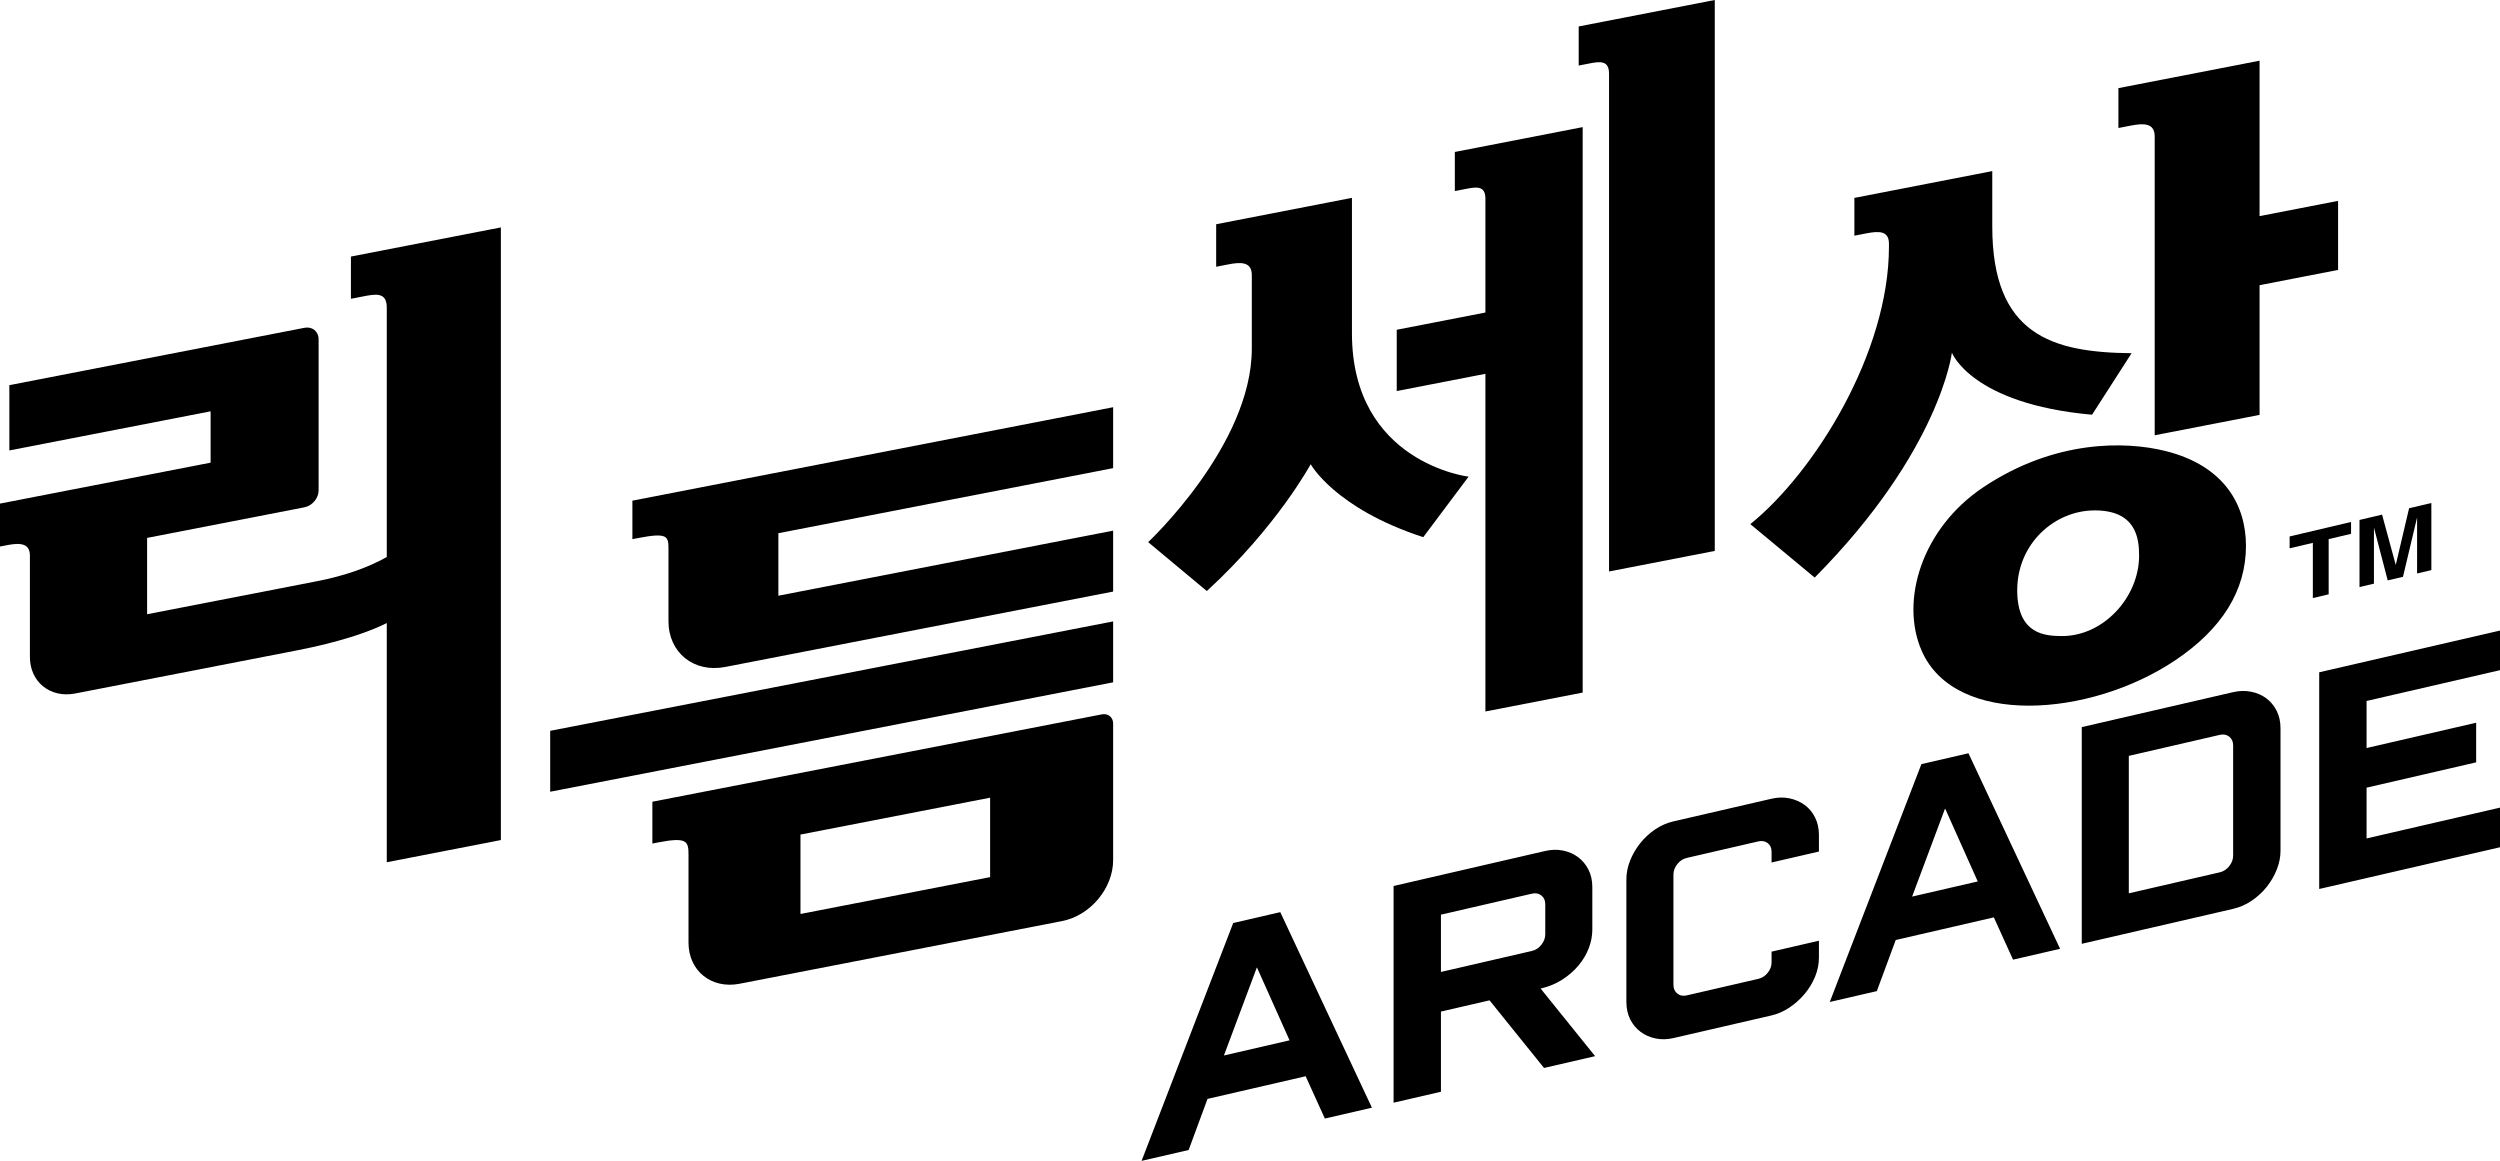
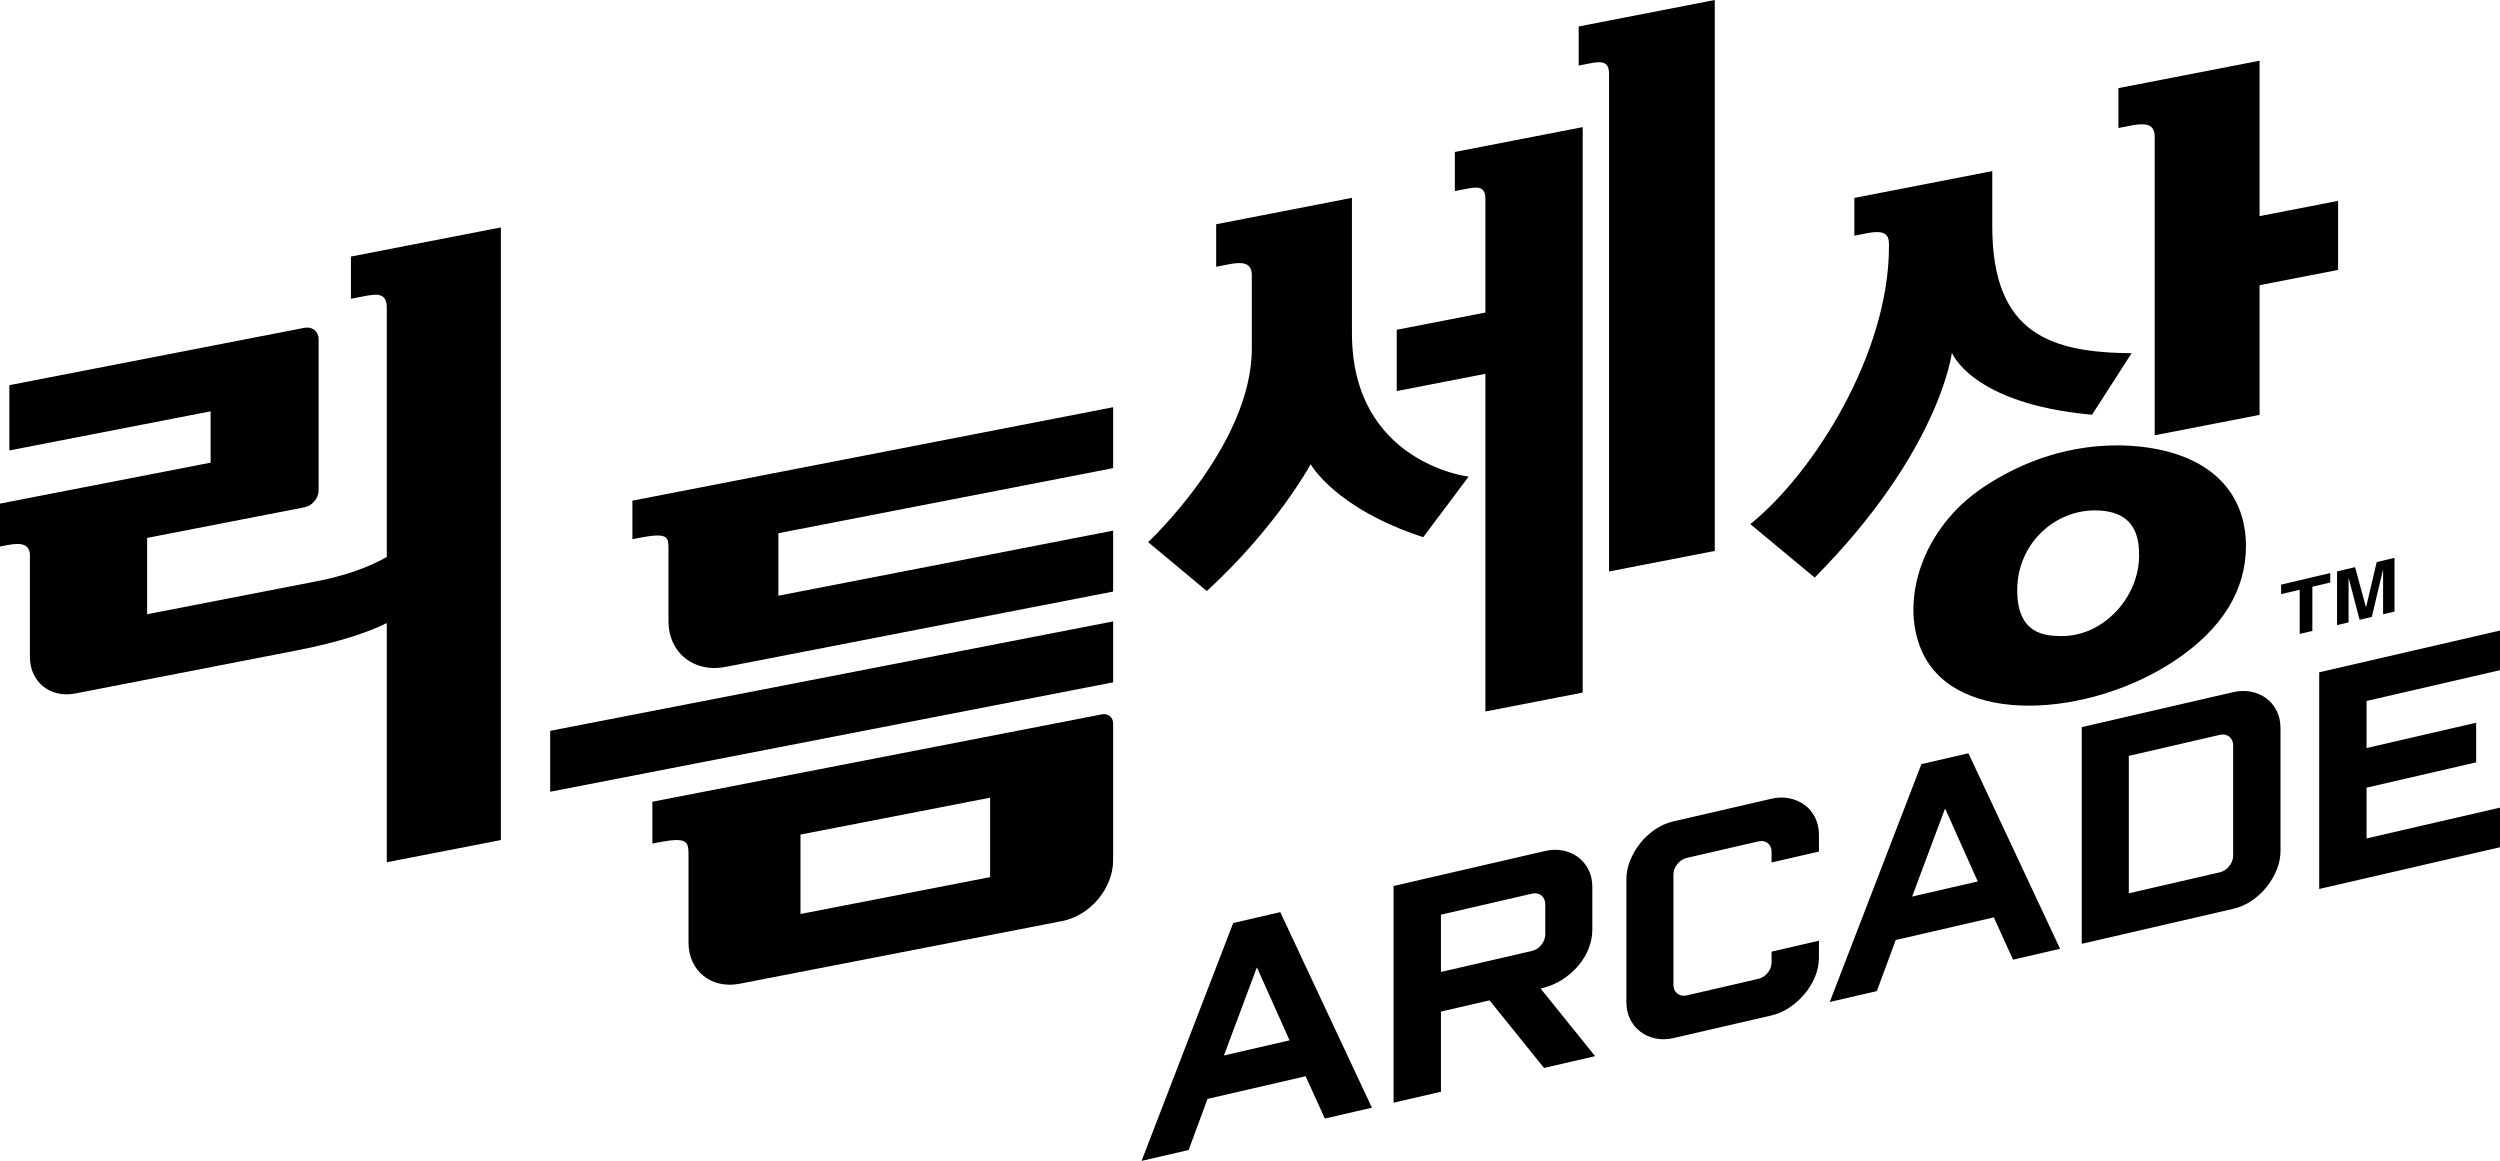
<svg xmlns="http://www.w3.org/2000/svg" version="1.1" id="svg1" width="666.667" height="309.564" viewBox="0 0 666.667 309.564">
  <defs id="defs1">
    <clipPath clipPathUnits="userSpaceOnUse" id="clipPath2">
-       <path d="M 0,232.173 H 500 V 0 H 0 Z" transform="translate(-500.0001,-62.7231)" id="path2" />
+       <path d="M 0,232.173 H 500 V 0 H 0 Z" transform="translate(-500,-62.7231)" id="path2" />
    </clipPath>
    <clipPath clipPathUnits="userSpaceOnUse" id="clipPath4">
-       <path d="M 0,232.173 H 500 V 0 H 0 Z" transform="translate(-390.3761,-161.6434)" id="path4" />
+       <path d="M 0,232.173 H 500 V 0 H 0 Z" transform="translate(-390.376,-161.6435)" id="path4" />
    </clipPath>
    <clipPath clipPathUnits="userSpaceOnUse" id="clipPath6">
-       <path d="M 0,232.173 H 500 V 0 H 0 Z" transform="translate(-315.7393,-226.8837)" id="path6" />
+       <path d="M 0,232.173 H 500 V 0 H 0 Z" transform="translate(-315.7393,-226.8833)" id="path6" />
    </clipPath>
    <clipPath clipPathUnits="userSpaceOnUse" id="clipPath8">
-       <path d="M 0,232.173 H 500 V 0 H 0 Z" transform="translate(-155.6744,-125.5326)" id="path8" />
+       <path d="M 0,232.173 H 500 V 0 H 0 Z" transform="translate(-155.6743,-125.5327)" id="path8" />
    </clipPath>
    <clipPath clipPathUnits="userSpaceOnUse" id="clipPath10">
-       <path d="M 0,232.173 H 500 V 0 H 0 Z" transform="translate(-70.1837,-180.8617)" id="path10" />
+       <path d="M 0,232.173 H 500 V 0 H 0 Z" transform="translate(-70.1836,-180.8618)" id="path10" />
    </clipPath>
    <clipPath clipPathUnits="userSpaceOnUse" id="clipPath12">
-       <path d="M 0,232.173 H 500 V 0 H 0 Z" transform="translate(-483.4181,-117.4779)" id="path12" />
+       <path d="M 0,232.173 H 500 V 0 H 0 Z" transform="translate(-476.6192,-109.3257)" id="path12" />
    </clipPath>
  </defs>
  <g id="layer-MC0">
-     <path id="path1" d="M 0,0 -36.158,-8.348 V 34.993 L 0,43.341 v -7.925 l -26.686,-6.161 v -9.411 l 21.918,5.06 V 16.979 L -26.686,11.918 V 1.764 L 0,7.925 Z m -53.372,20.369 c 0,0.744 -0.259,1.323 -0.774,1.741 -0.516,0.417 -1.145,0.541 -1.888,0.369 l -18.204,-4.203 v -27.49 l 18.204,4.202 c 0.743,0.172 1.372,0.585 1.888,1.241 0.515,0.656 0.774,1.355 0.774,2.099 z m 9.473,-21.093 c 0,-1.238 -0.247,-2.482 -0.743,-3.731 -0.496,-1.25 -1.167,-2.406 -2.012,-3.468 -0.847,-1.062 -1.848,-1.984 -3.003,-2.767 -1.156,-0.784 -2.395,-1.327 -3.715,-1.631 l -30.276,-6.991 v 43.341 l 30.276,6.99 c 1.239,0.286 2.435,0.314 3.591,0.086 1.156,-0.229 2.168,-0.667 3.034,-1.312 0.867,-0.647 1.558,-1.478 2.074,-2.493 0.516,-1.017 0.774,-2.184 0.774,-3.505 z m -73.678,-9.146 13.127,3.03 -6.502,14.535 -0.062,-0.013 z m 20.184,-12.614 -3.839,8.462 -19.626,-4.532 -3.778,-10.22 -9.411,-2.173 18.327,47.572 9.411,2.173 18.328,-39.11 z m -67.92,-15.681 c -1.239,-0.286 -2.425,-0.313 -3.561,-0.08 -1.136,0.234 -2.136,0.673 -3.002,1.319 -0.868,0.646 -1.56,1.477 -2.075,2.493 -0.516,1.016 -0.774,2.185 -0.774,3.506 v 24.518 c 0,1.239 0.247,2.482 0.744,3.732 0.495,1.249 1.165,2.406 2.011,3.468 0.847,1.062 1.837,1.98 2.973,2.76 1.135,0.778 2.362,1.319 3.684,1.624 l 19.626,4.531 c 1.24,0.286 2.425,0.313 3.561,0.08 1.135,-0.234 2.146,-0.672 3.033,-1.312 0.887,-0.642 1.589,-1.482 2.106,-2.517 0.515,-1.037 0.773,-2.196 0.773,-3.475 v -3.343 l -9.473,-2.188 v 2.168 c 0,0.743 -0.258,1.312 -0.773,1.71 -0.517,0.396 -1.145,0.51 -1.889,0.338 l -14.302,-3.302 c -0.743,-0.172 -1.372,-0.586 -1.889,-1.241 -0.516,-0.656 -0.773,-1.354 -0.773,-2.099 v -22.041 c 0,-0.744 0.257,-1.324 0.773,-1.741 0.517,-0.418 1.146,-0.541 1.889,-0.369 l 14.302,3.302 c 0.744,0.172 1.372,0.575 1.889,1.21 0.515,0.635 0.773,1.324 0.773,2.067 v 2.168 l 9.473,2.187 v -3.344 c 0,-1.321 -0.258,-2.61 -0.773,-3.862 -0.517,-1.256 -1.219,-2.409 -2.106,-3.458 -0.887,-1.052 -1.898,-1.956 -3.033,-2.713 -1.136,-0.757 -2.321,-1.28 -3.561,-1.565 z m -25.633,26.772 c 0,0.745 -0.258,1.324 -0.775,1.742 -0.515,0.417 -1.144,0.541 -1.887,0.369 l -18.204,-4.202 v -11.455 l 18.204,4.202 c 0.743,0.172 1.372,0.585 1.887,1.241 0.517,0.655 0.775,1.354 0.775,2.099 z m 0,10.65 c 1.238,0.286 2.425,0.312 3.56,0.08 1.135,-0.234 2.136,-0.674 3.003,-1.319 0.866,-0.647 1.557,-1.478 2.073,-2.494 0.517,-1.016 0.775,-2.184 0.775,-3.505 v -8.482 c 0,-1.239 -0.238,-2.48 -0.712,-3.724 -0.476,-1.247 -1.167,-2.407 -2.074,-3.483 -0.908,-1.076 -1.991,-2.017 -3.25,-2.824 -1.26,-0.808 -2.695,-1.396 -4.304,-1.768 l 10.897,-13.52 -10.216,-2.359 -10.897,13.521 -9.721,-2.244 V -48.9 l -9.472,-2.187 v 43.34 z m -64.269,-40.903 13.127,3.031 -6.502,14.534 -0.061,-0.014 z m 20.186,-12.615 -3.84,8.462 -19.627,-4.53 -3.776,-10.221 -9.412,-2.173 18.327,47.572 9.411,2.172 18.328,-39.109 z" style="fill:#000000;fill-opacity:1;fill-rule:nonzero;stroke:none" transform="matrix(1.333333,0,0,-1.333333,666.6668,225.9332)" clip-path="url(#clipPath2)" />
-     <path id="path3" d="m 0,0 c 0,0 -2.304,-19.63 -27.438,-44.985 l -12.87,10.687 c 12.88,10.43 27.723,34.263 27.723,55.501 v 0.599 c 0,2.551 -1.974,2.549 -4.433,2.071 l -2.484,-0.483 v 7.56 L 8.079,36.311 V 25.219 C 8.079,3.529 20.044,0.042 35.942,-0.113 L 28.034,-12.416 C 3.876,-10.248 0,0 0,0 M 77.242,30.358 V 16.545 L 61.539,13.493 v -25.941 l -20.976,-4.078 v 59.771 c 0,2.691 -2.209,2.664 -4.728,2.174 l -2.528,-0.491 v 7.976 l 28.232,5.488 V 27.306 Z M 21.77,-56.68 c -2.863,0.056 -8.703,0.172 -8.703,9.149 0,9.305 7.43,15.979 15.505,15.98 8.29,10e-4 8.873,-5.616 8.873,-9.036 0,-8.382 -7.224,-16.259 -15.675,-16.093 m 20.975,37.001 c -7.987,2.002 -22.185,2.304 -36.48,-7.257 -12.329,-8.246 -16.674,-22.748 -12.295,-32.714 6.71,-15.273 33.612,-13.288 50.59,-1.956 9.487,6.332 14.257,14.044 14.257,22.977 0,7.973 -4.16,15.963 -16.072,18.95" style="fill:#000000;fill-opacity:1;fill-rule:nonzero;stroke:none" transform="matrix(1.333333,0,0,-1.333333,520.5015,94.03947)" clip-path="url(#clipPath4)" />
-     <path id="path5" d="m 0,0 v -7.82 l 2.104,0.409 c 2.093,0.407 3.965,0.684 3.965,-2.008 v -99.587 l 21.146,4.11 V 5.29 Z m -24.771,-25.103 v -7.82 l 2.103,0.409 c 2.094,0.407 4.011,0.78 4.011,-1.912 v -22.789 l -17.736,-3.447 v -12.26 l 17.736,3.447 v -67.532 l 19.454,3.781 v 113.093 z m 2.75,-64.94 -9.071,-12.103 c -17.721,5.783 -22.507,14.598 -22.507,14.598 0,0 -6.711,-12.47 -20.777,-25.369 l -11.735,9.779 c 0,0 20.733,19.358 20.733,38.694 v 14.718 c 0,2.691 -2.198,2.621 -4.657,2.143 l -2.47,-0.48 v 8.504 l 27.155,5.278 v -27.076 c 0,-25.925 23.329,-28.686 23.329,-28.686" style="fill:#000000;fill-opacity:1;fill-rule:nonzero;stroke:none" transform="matrix(1.333333,0,0,-1.333333,420.9857,7.0524)" clip-path="url(#clipPath6)" />
-     <path id="path7" d="M 0,0 V -12.503 L 66.953,0.512 v -12.184 l -77.594,-15.082 c -6.262,-1.218 -11.338,2.872 -11.338,9.135 v 14.515 c 0,2.511 -0.231,3.27 -6.104,2.128 l -1.113,-0.216 v 7.7 l 96.149,18.69 V 13.015 Z m 66.952,-17.64 0.001,-12.183 -112.59,-21.885 v 12.183 z M 42.349,-68.784 4.422,-76.156 v 15.885 l 37.927,7.373 z m 22.336,32.552 -89.884,-17.472 v -8.364 l 1.114,0.216 c 5.883,1.144 6.114,0.222 6.114,-2.534 v -17.505 c 0,-5.636 4.569,-9.317 10.205,-8.221 l 64.514,12.54 c 5.635,1.095 10.205,6.552 10.205,12.188 v 27.325 c 0,1.252 -1.016,2.071 -2.268,1.827" style="fill:#000000;fill-opacity:1;fill-rule:nonzero;stroke:none" transform="matrix(1.333333,0,0,-1.333333,207.5659,142.1872)" clip-path="url(#clipPath8)" />
-     <path id="path9" d="m 0,0 v -8.447 l 2.467,0.48 c 2.456,0.477 4.704,0.914 4.704,-2.238 v -49.888 c -3.628,-2.041 -8.274,-3.733 -14.002,-4.846 l -33.93,-6.596 v 15.268 l 31.464,6.117 c 1.565,0.304 2.835,1.82 2.835,3.385 v 30.232 c 0,1.565 -1.27,2.588 -2.835,2.283 l -59.016,-11.471 v -13.056 l 40.251,7.824 v -10.266 l -42.122,-8.188 v -8.588 l 0.995,0.193 c 2.008,0.391 4.986,0.969 4.986,-1.951 v -20.323 c 0,-5.01 4.061,-8.282 9.071,-7.309 l 44.304,8.613 c 8.311,1.615 14.343,3.627 17.999,5.47 v -47.833 l 22.819,4.436 V 5.83 Z" style="fill:#000000;fill-opacity:1;fill-rule:nonzero;stroke:none" transform="matrix(1.333333,0,0,-1.333333,93.57827,68.41507)" clip-path="url(#clipPath10)" />
-     <path id="path11" d="M 0,0 V 11.214 L -2.82,-0.665 -5.875,-1.385 -8.629,9.179 V -2.034 l -2.887,-0.681 v 13.423 l 4.511,1.064 2.72,-10.005 0.034,0.007 2.652,11.273 4.453,1.05 V 0.674 Z M -20.848,-4.916 V 6.127 l -4.645,-1.095 v 2.373 l 12.287,2.897 V 7.929 L -17.685,6.873 V -4.17 Z" style="fill:#000000;fill-opacity:1;fill-rule:nonzero;stroke:none" transform="matrix(1.333333,0,0,-1.333333,644.5575,152.9268)" clip-path="url(#clipPath12)" />
+     <path id="path1" d="M 0,0 -36.158,-8.348 V 34.993 L 0,43.341 v -7.925 l -26.686,-6.161 v -9.411 l 21.918,5.06 V 16.979 L -26.686,11.918 V 1.764 L 0,7.925 Z m -53.372,20.369 c 0,0.744 -0.259,1.323 -0.774,1.741 -0.516,0.417 -1.145,0.54 -1.888,0.369 l -18.203,-4.203 v -27.49 l 18.203,4.202 c 0.743,0.172 1.372,0.585 1.888,1.241 0.515,0.656 0.774,1.355 0.774,2.099 z m 9.474,-21.093 c 0,-1.238 -0.248,-2.482 -0.744,-3.731 -0.496,-1.25 -1.167,-2.406 -2.012,-3.468 -0.847,-1.062 -1.848,-1.984 -3.003,-2.767 -1.156,-0.784 -2.395,-1.327 -3.715,-1.631 l -30.276,-6.991 v 43.341 l 30.276,6.99 c 1.239,0.286 2.435,0.314 3.591,0.086 1.156,-0.229 2.168,-0.667 3.034,-1.312 0.867,-0.647 1.558,-1.478 2.074,-2.493 0.516,-1.017 0.775,-2.184 0.775,-3.505 z m -73.679,-9.146 13.127,3.03 -6.502,14.535 -0.062,-0.014 z m 20.184,-12.614 -3.838,8.462 -19.627,-4.532 -3.778,-10.22 -9.411,-2.173 18.327,47.572 9.411,2.172 18.328,-39.109 z m -67.92,-15.682 c -1.239,-0.285 -2.425,-0.312 -3.561,-0.079 -1.136,0.233 -2.136,0.673 -3.002,1.319 -0.868,0.646 -1.559,1.477 -2.075,2.493 -0.516,1.016 -0.774,2.185 -0.774,3.506 v 24.518 c 0,1.238 0.248,2.482 0.744,3.732 0.495,1.249 1.165,2.406 2.011,3.467 0.847,1.063 1.837,1.981 2.973,2.761 1.135,0.778 2.362,1.319 3.684,1.624 l 19.626,4.531 c 1.24,0.286 2.425,0.313 3.561,0.08 1.135,-0.234 2.146,-0.672 3.033,-1.312 0.887,-0.642 1.589,-1.482 2.106,-2.518 0.515,-1.036 0.774,-2.195 0.774,-3.474 v -3.343 l -9.474,-2.188 v 2.168 c 0,0.743 -0.258,1.312 -0.773,1.71 -0.517,0.396 -1.145,0.509 -1.889,0.338 l -14.302,-3.302 c -0.743,-0.172 -1.372,-0.586 -1.889,-1.241 -0.516,-0.656 -0.773,-1.355 -0.773,-2.099 v -22.041 c 0,-0.744 0.257,-1.324 0.773,-1.741 0.517,-0.418 1.146,-0.541 1.889,-0.369 l 14.302,3.302 c 0.744,0.172 1.372,0.575 1.889,1.21 0.515,0.635 0.773,1.324 0.773,2.067 v 2.168 l 9.474,2.187 v -3.344 c 0,-1.321 -0.259,-2.61 -0.774,-3.863 -0.517,-1.255 -1.219,-2.408 -2.106,-3.457 -0.887,-1.052 -1.898,-1.956 -3.033,-2.713 -1.136,-0.757 -2.321,-1.28 -3.561,-1.565 z m -25.633,26.773 c 0,0.745 -0.258,1.324 -0.775,1.742 -0.515,0.417 -1.144,0.541 -1.887,0.369 l -18.204,-4.202 v -11.455 l 18.204,4.202 c 0.743,0.172 1.372,0.585 1.887,1.241 0.517,0.655 0.775,1.354 0.775,2.099 z m 0,10.65 c 1.238,0.286 2.425,0.312 3.56,0.08 1.135,-0.234 2.136,-0.674 3.003,-1.319 0.866,-0.647 1.557,-1.478 2.073,-2.494 0.517,-1.016 0.775,-2.184 0.775,-3.505 v -8.482 c 0,-1.239 -0.238,-2.481 -0.712,-3.724 -0.476,-1.247 -1.167,-2.407 -2.074,-3.483 -0.908,-1.076 -1.991,-2.017 -3.25,-2.824 -1.26,-0.808 -2.695,-1.396 -4.303,-1.768 l 10.896,-13.52 -10.216,-2.359 -10.897,13.521 -9.721,-2.244 V -48.9 l -9.472,-2.188 v 43.341 z m -64.269,-40.903 13.127,3.03 -6.502,14.535 -0.061,-0.014 z m 20.186,-12.615 -3.84,8.462 -19.627,-4.531 -3.776,-10.221 -9.412,-2.172 18.327,47.572 9.411,2.172 18.328,-39.109 z" style="fill:#000000;fill-opacity:1;fill-rule:nonzero;stroke:none" transform="matrix(1.333333,0,0,-1.333333,666.6667,225.9332)" clip-path="url(#clipPath2)" />
+     <path id="path3" d="m 0,0 c 0,0 -2.304,-19.631 -27.438,-44.985 l -12.87,10.687 c 12.88,10.429 27.723,34.263 27.723,55.5 v 0.6 c 0,2.551 -1.974,2.548 -4.433,2.071 l -2.484,-0.483 v 7.56 L 8.079,36.311 V 25.219 C 8.079,3.529 20.044,0.042 35.942,-0.114 L 28.034,-12.416 C 3.876,-10.249 0,0 0,0 M 77.242,30.358 V 16.545 L 61.539,13.492 v -25.94 l -20.976,-4.078 v 59.771 c 0,2.691 -2.209,2.664 -4.727,2.174 l -2.529,-0.491 v 7.976 l 28.232,5.488 V 27.306 Z M 21.77,-56.68 c -2.863,0.056 -8.703,0.172 -8.703,9.149 0,9.305 7.43,15.979 15.505,15.98 8.29,10e-4 8.873,-5.616 8.873,-9.036 0,-8.382 -7.224,-16.259 -15.675,-16.093 m 20.976,37 c -7.988,2.003 -22.186,2.305 -36.481,-7.256 -12.329,-8.246 -16.674,-22.748 -12.295,-32.714 6.71,-15.273 33.612,-13.288 50.59,-1.957 9.487,6.333 14.257,14.045 14.257,22.977 0,7.974 -4.16,15.964 -16.071,18.95" style="fill:#000000;fill-opacity:1;fill-rule:nonzero;stroke:none" transform="matrix(1.333333,0,0,-1.333333,520.5013,94.03933)" clip-path="url(#clipPath4)" />
+     <path id="path5" d="m 0,0 v -7.82 l 2.104,0.409 c 2.093,0.407 3.965,0.684 3.965,-2.007 v -99.588 l 21.146,4.11 V 5.29 Z m -24.771,-25.103 v -7.819 l 2.103,0.408 c 2.094,0.408 4.011,0.78 4.011,-1.911 v -22.789 l -17.736,-3.448 v -12.259 l 17.736,3.447 v -67.533 l 19.454,3.781 v 113.093 z m 2.75,-64.939 -9.071,-12.104 c -17.721,5.784 -22.507,14.598 -22.507,14.598 0,0 -6.711,-12.47 -20.777,-25.369 l -11.735,9.779 c 0,0 20.733,19.358 20.733,38.694 v 14.718 c 0,2.692 -2.198,2.622 -4.657,2.143 l -2.47,-0.48 v 8.504 l 27.155,5.279 v -27.076 c 0,-25.926 23.329,-28.686 23.329,-28.686" style="fill:#000000;fill-opacity:1;fill-rule:nonzero;stroke:none" transform="matrix(1.333333,0,0,-1.333333,420.9857,7.052933)" clip-path="url(#clipPath6)" />
+     <path id="path7" d="M 0,0 V -12.503 L 66.953,0.512 v -12.184 l -77.594,-15.082 c -6.262,-1.218 -11.338,2.872 -11.338,9.135 v 14.515 c 0,2.51 -0.231,3.27 -6.104,2.128 l -1.113,-0.216 v 7.7 l 96.149,18.69 V 13.015 Z m 66.952,-17.64 0.001,-12.183 -112.59,-21.885 v 12.183 z M 42.349,-68.784 4.422,-76.156 v 15.885 l 37.927,7.373 z m 22.336,32.552 -89.884,-17.472 v -8.364 l 1.114,0.216 c 5.883,1.144 6.114,0.222 6.114,-2.534 v -17.505 c 0,-5.636 4.569,-9.317 10.205,-8.221 l 64.514,12.54 c 5.636,1.095 10.205,6.552 10.205,12.188 v 27.324 c 0,1.253 -1.016,2.072 -2.268,1.828" style="fill:#000000;fill-opacity:1;fill-rule:nonzero;stroke:none" transform="matrix(1.333333,0,0,-1.333333,207.5657,142.1871)" clip-path="url(#clipPath8)" />
+     <path id="path9" d="m 0,0 v -8.447 l 2.467,0.479 c 2.456,0.478 4.705,0.915 4.705,-2.237 v -49.888 c -3.629,-2.041 -8.275,-3.733 -14.003,-4.847 l -33.93,-6.595 v 15.268 l 31.464,6.117 c 1.565,0.304 2.835,1.82 2.835,3.385 v 30.232 c 0,1.565 -1.27,2.588 -2.835,2.283 l -59.016,-11.471 v -13.056 l 40.251,7.824 v -10.266 l -42.122,-8.188 v -8.588 l 0.995,0.193 c 2.008,0.39 4.986,0.969 4.986,-1.951 v -20.323 c 0,-5.011 4.061,-8.282 9.071,-7.309 l 44.304,8.613 c 8.311,1.615 14.343,3.627 18,5.47 v -47.833 l 22.818,4.436 V 5.829 Z" style="fill:#000000;fill-opacity:1;fill-rule:nonzero;stroke:none" transform="matrix(1.333333,0,0,-1.333333,93.57813,68.41493)" clip-path="url(#clipPath10)" />
+     <path id="path11" d="M 0,0 V 8.971 L -2.257,-0.532 -4.7,-1.108 -6.903,7.343 v -8.971 l -2.31,-0.545 V 8.566 l 3.609,0.851 2.175,-8.005 0.028,0.007 2.122,9.018 3.562,0.84 V 0.538 Z m -16.679,-3.934 v 8.835 l -3.716,-0.877 v 1.899 l 9.83,2.318 V 6.343 l -3.582,-0.845 v -8.834 z" style="fill:#000000;fill-opacity:1;fill-rule:nonzero;stroke:none" transform="matrix(1.333333,0,0,-1.333333,635.4923,163.7964)" clip-path="url(#clipPath12)" />
  </g>
</svg>
